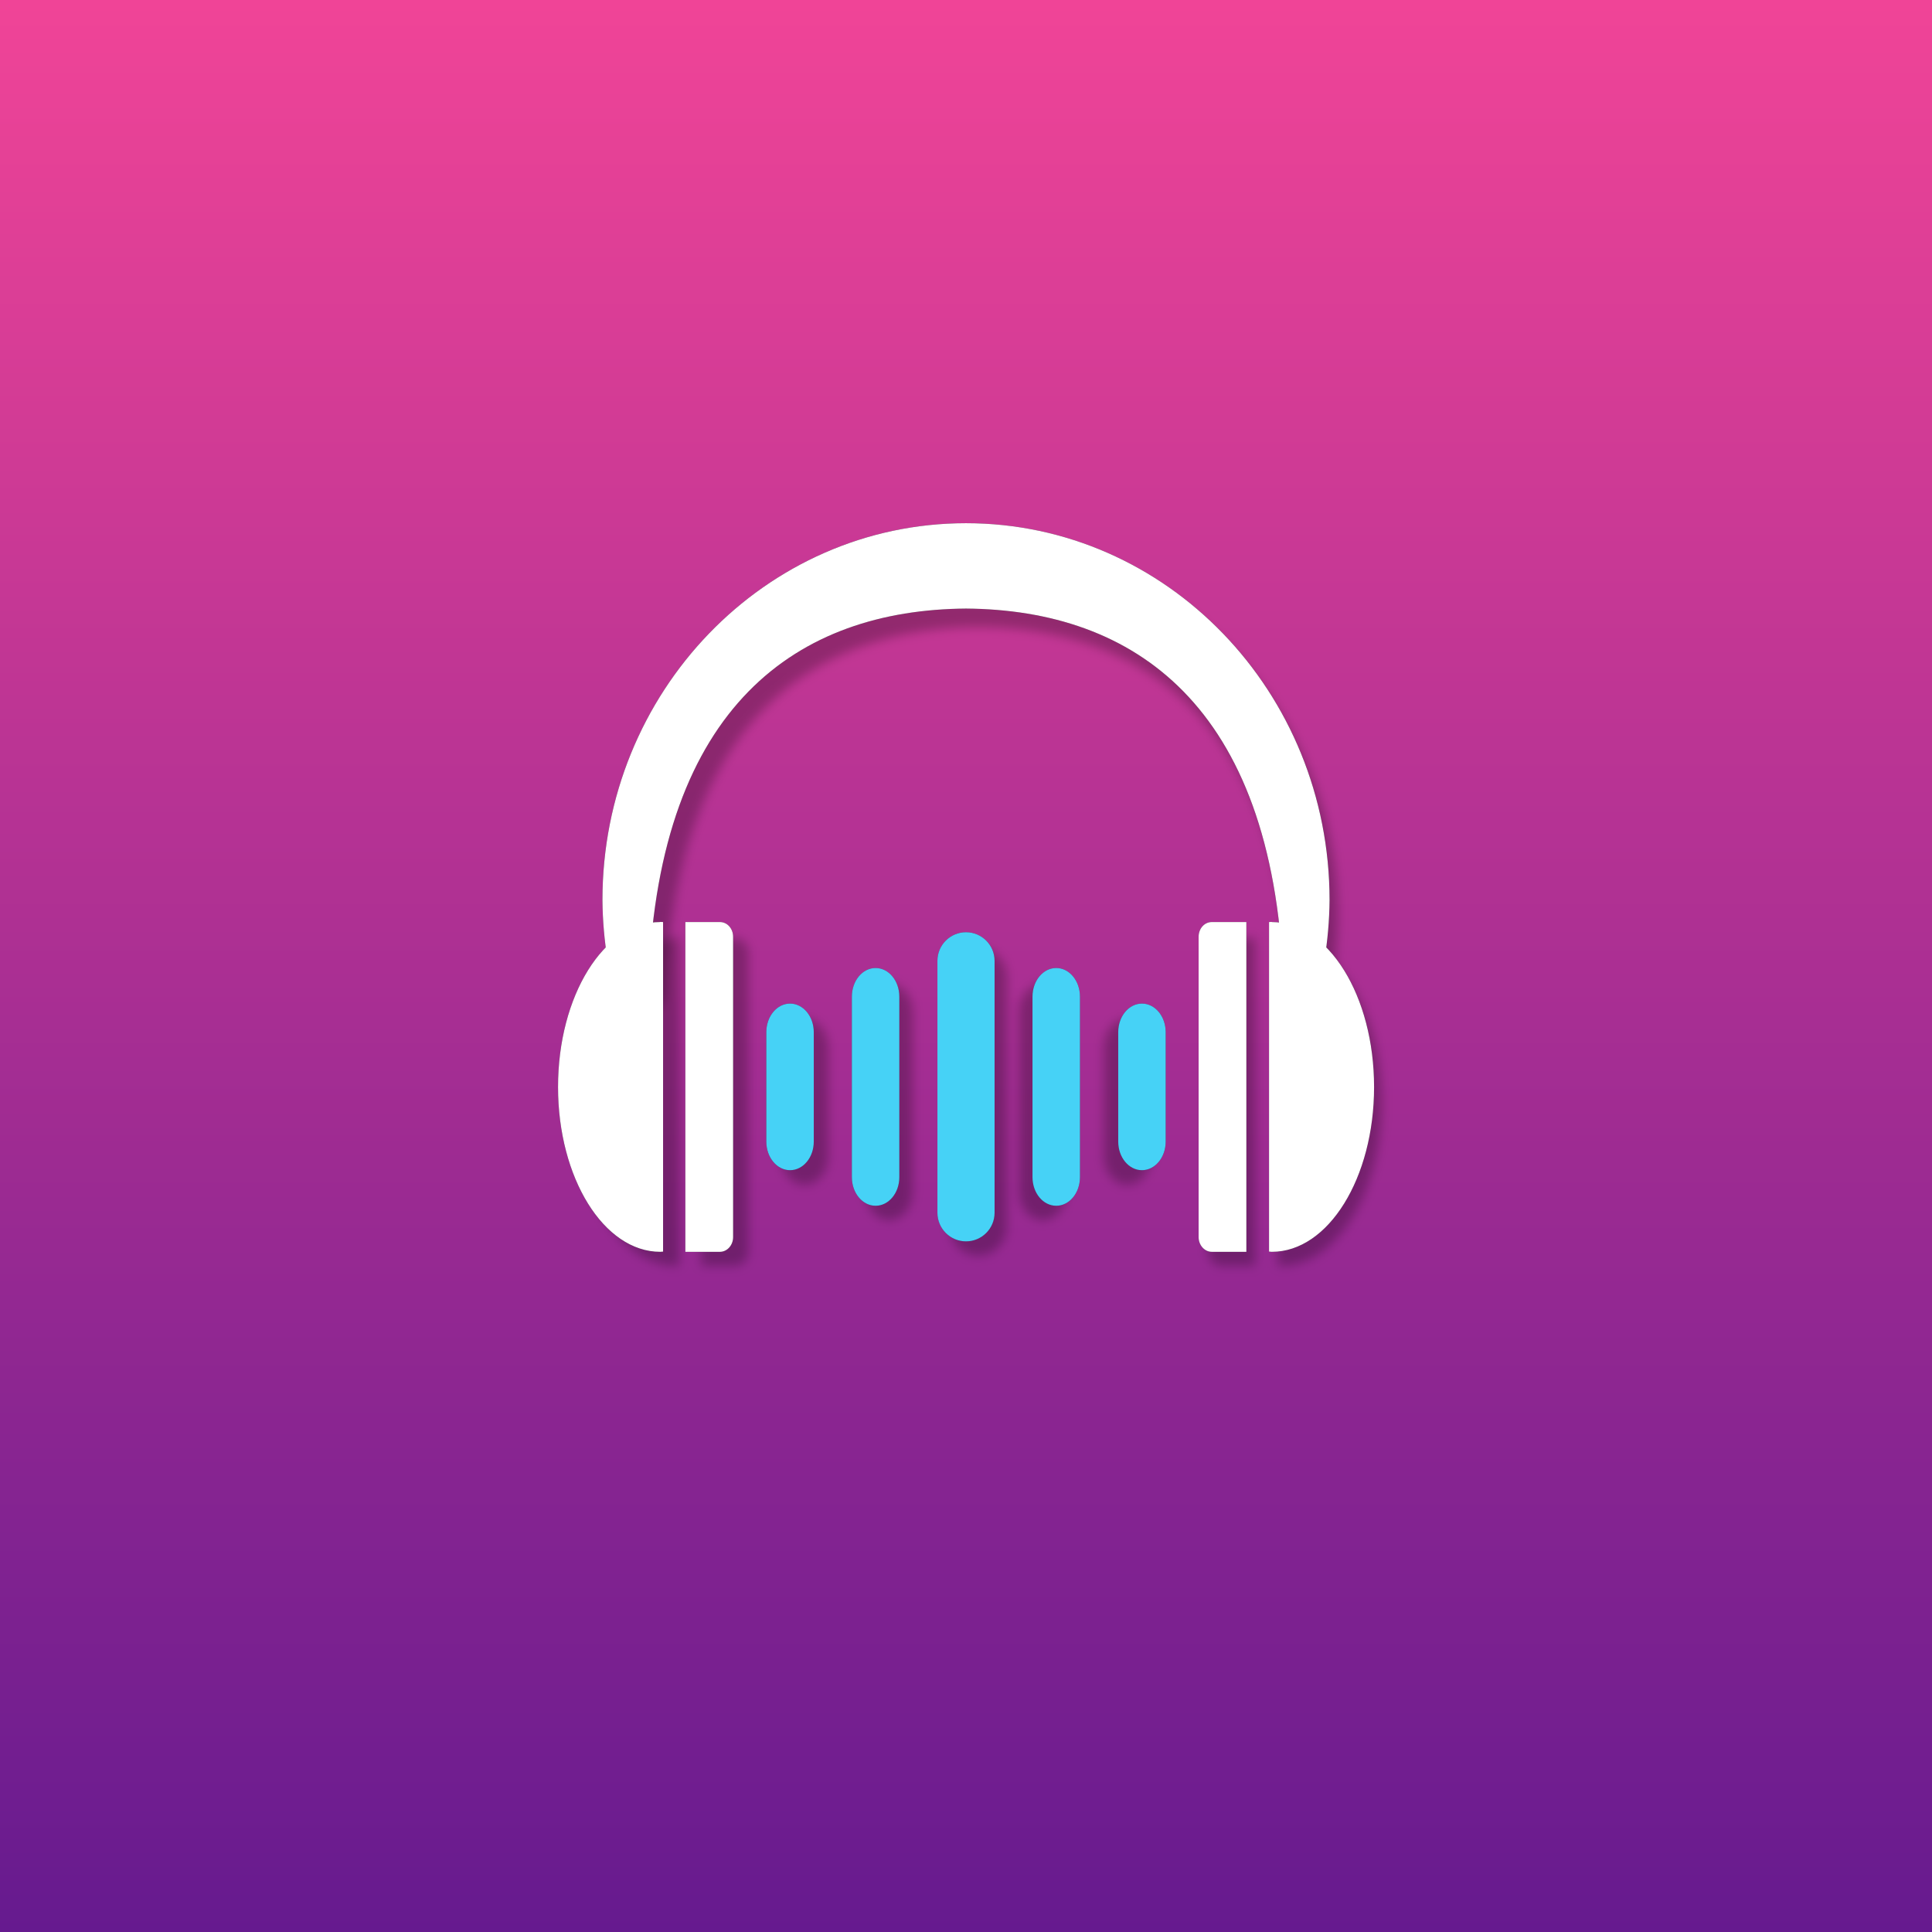
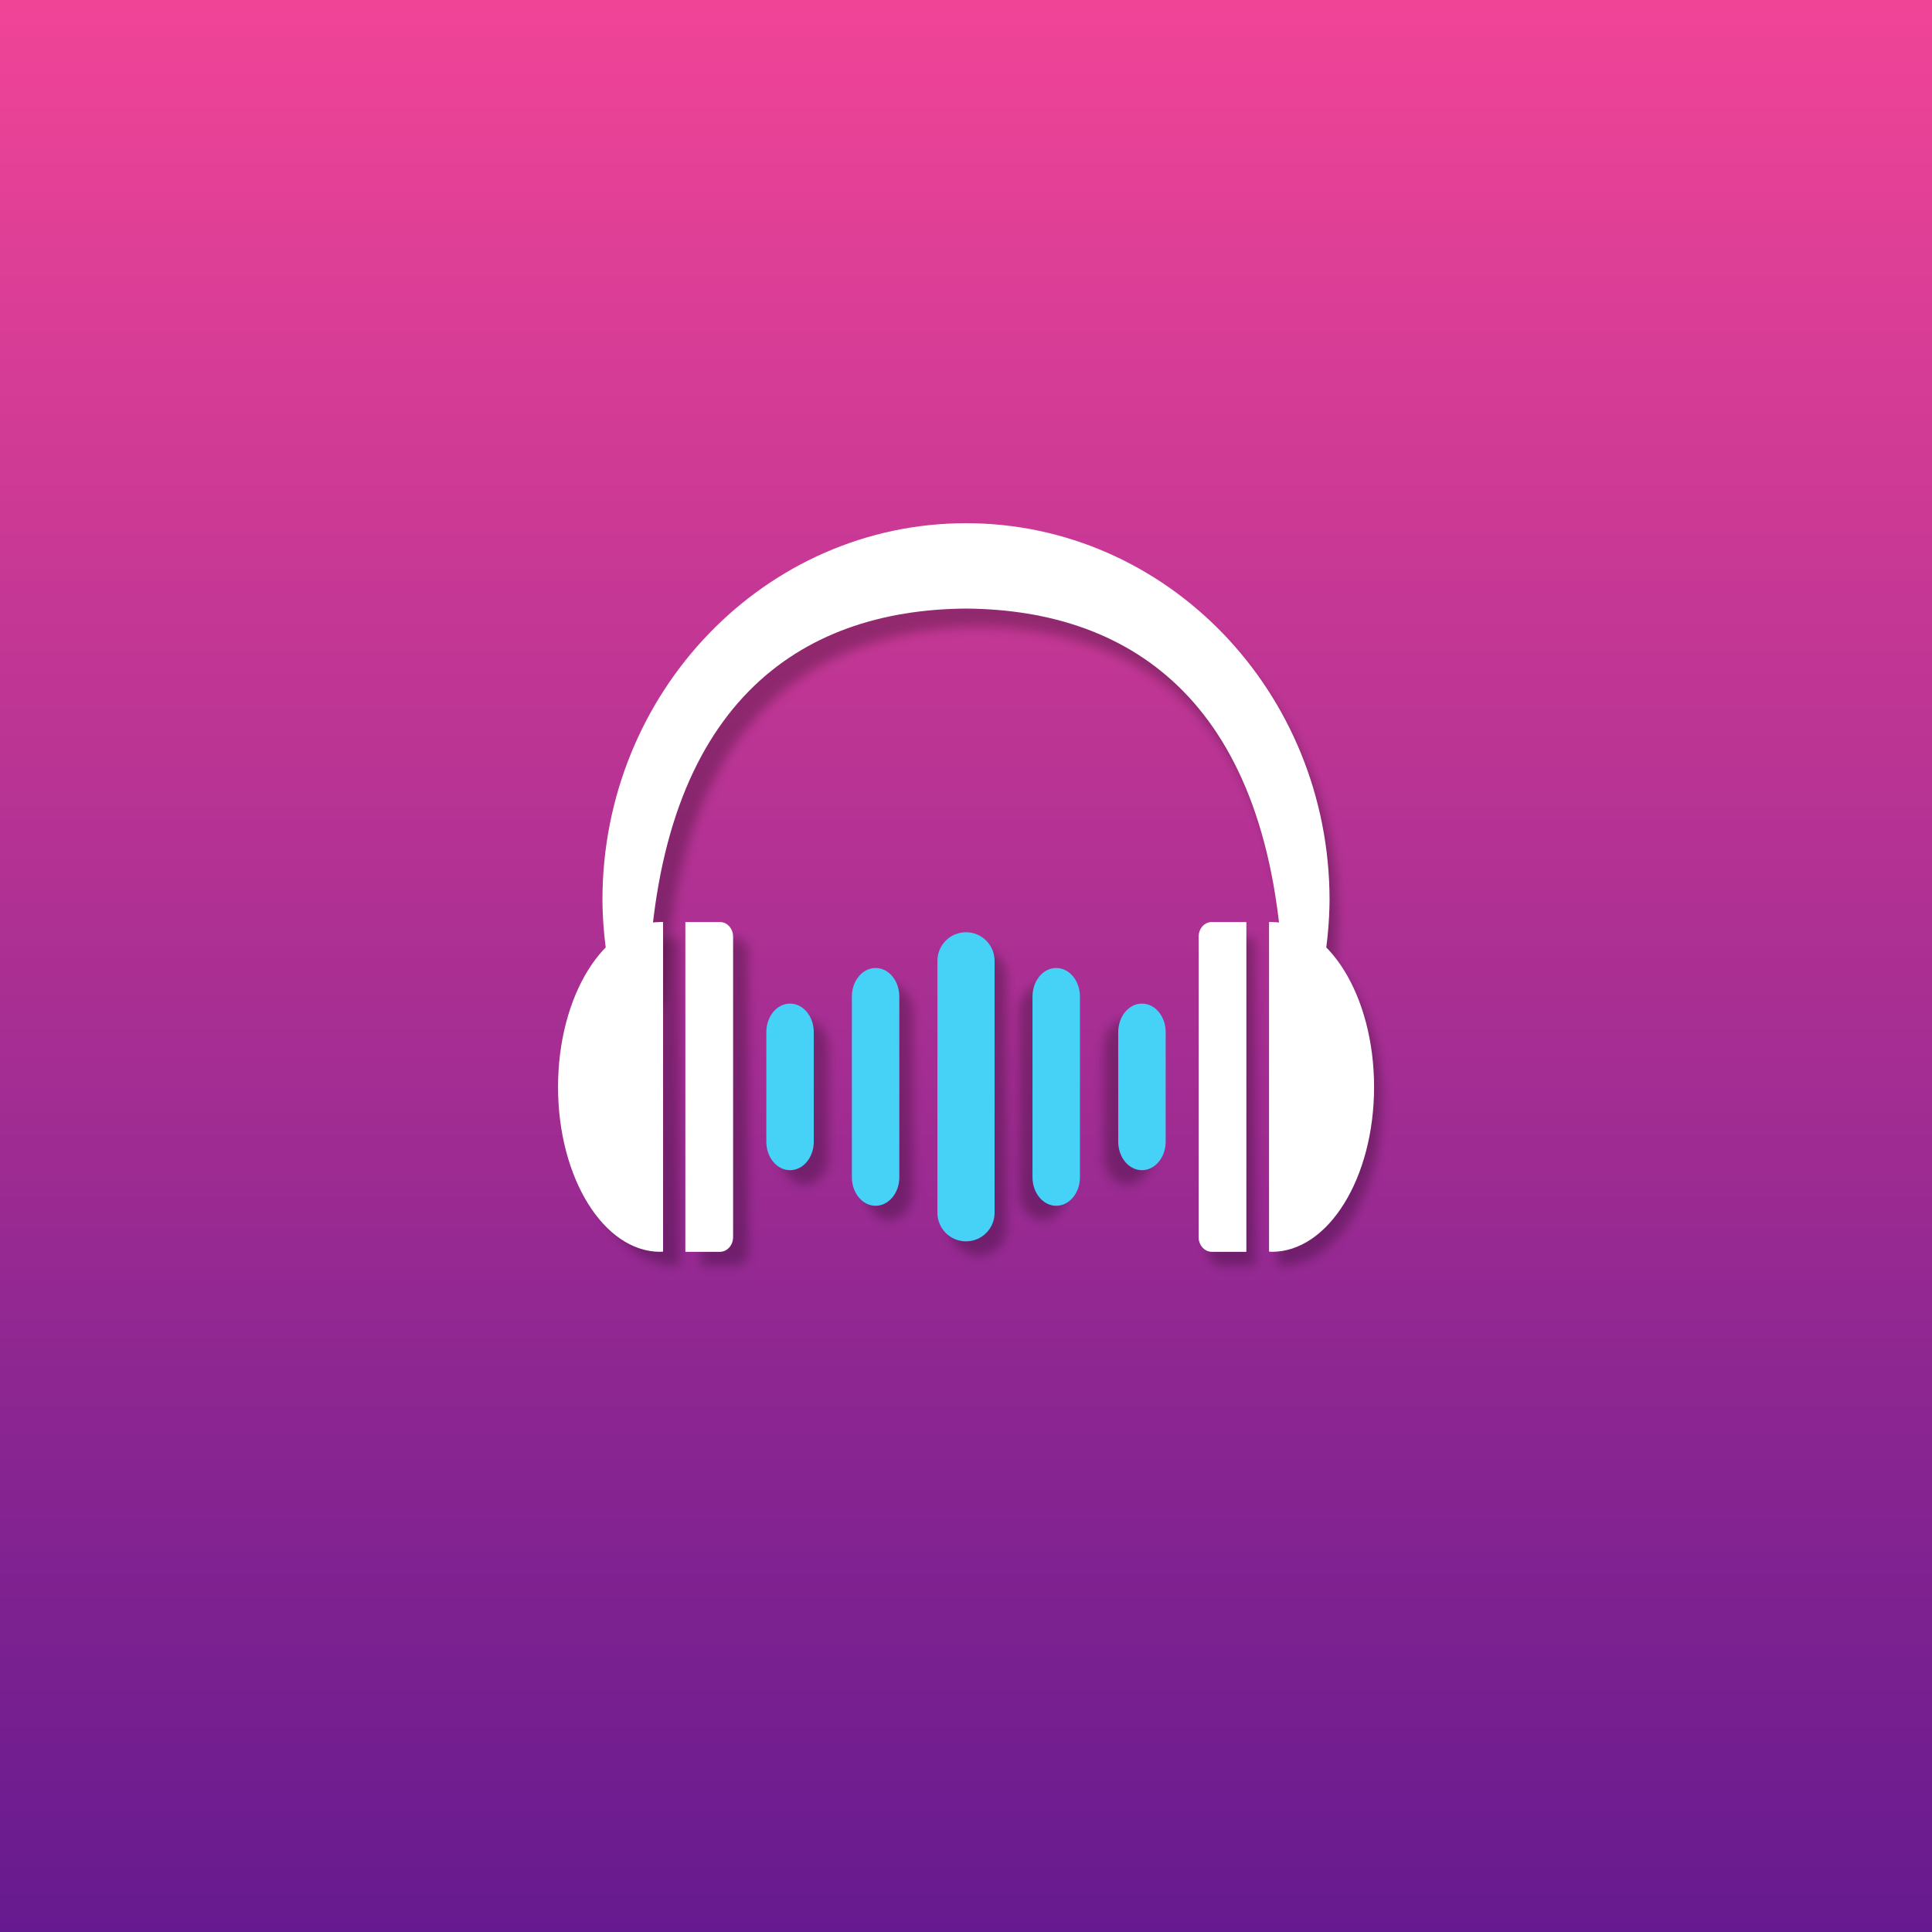
<svg xmlns="http://www.w3.org/2000/svg" xmlns:xlink="http://www.w3.org/1999/xlink" width="24" height="24" viewBox="0 0 6.35 6.35" version="1.1" id="svg1" xml:space="preserve">
  <defs id="defs1">
    <linearGradient id="linearGradient1">
      <stop style="stop-color:#f04497;stop-opacity:1;" offset="0" id="stop1" />
      <stop style="stop-color:#651a8f;stop-opacity:1;" offset="1" id="stop2" />
    </linearGradient>
    <linearGradient xlink:href="#linearGradient1" id="linearGradient2" x1="2.637" y1="1.353" x2="2.637" y2="4.878" gradientUnits="userSpaceOnUse" gradientTransform="matrix(1.812729,0,0,1.812729,-1.591819,-2.447152)" />
    <filter style="color-interpolation-filters:sRGB;" id="filter27" x="-0.016" y="-0.018" width="1.032" height="1.036">
      <feGaussianBlur stdDeviation="0.03 0.03" result="blur" id="feGaussianBlur27" />
    </filter>
  </defs>
  <g id="layer1">
    <rect style="display:inline;fill:url(#linearGradient2);stroke-width:0.48" id="rect1" width="6.35" height="6.35" x="4.7683717e-08" y="4.7683717e-08" />
    <g id="g13" transform="matrix(0.5834584,0,0,0.5866463,1.363473,1.270358)" style="display:inline;fill:#000000;fill-opacity:0.255;filter:url(#filter27)">
      <g id="g3" style="fill:#000000;fill-opacity:0.255">
        <path id="path8-6" style="fill:#000000;fill-opacity:0.255;stroke-width:0.265" d="M 1.931,2.773 C 1.648,2.773 1.418,3.12 1.418,3.549 c 1.376e-4,0.428 0.23,0.775 0.514,0.775 0.005,-3.403e-4 0.009,-7.703e-4 0.014,-0.001 V 2.773 c -0.005,-3.051e-4 -0.009,-5.208e-4 -0.014,-6.469e-4 z m 0.127,0 v 1.551 h 0.174 c 0.036,0 0.066,-0.031 0.066,-0.069 V 2.842 c 0,-0.038 -0.029,-0.069 -0.066,-0.069 z m 2.947,0 C 5.29,2.773 5.52,3.12 5.52,3.549 5.52,3.977 5.29,4.324 5.006,4.324 c -0.005,-3.403e-4 -0.009,-7.703e-4 -0.014,-0.001 V 2.773 c 0.005,-3.051e-4 0.009,-5.208e-4 0.014,-6.469e-4 z m -0.127,0 V 4.324 H 4.704 c -0.036,0 -0.066,-0.031 -0.066,-0.069 V 2.842 c 0,-0.038 0.029,-0.069 0.066,-0.069 z" transform="matrix(1.106917,0,0,1.18304,-0.6645659,-0.1892804)" />
        <path id="path12" style="fill:#000000;fill-opacity:0.255;stroke-width:0.312" d="M 3.175,0.872 C 2.068,0.872 1.17,1.811 1.17,2.969 1.172,3.196 1.209,3.422 1.28,3.637 1.273,3.573 1.427,3.47 1.425,3.406 1.486,1.884 2.249,1.354 3.175,1.347 Z m 0,0 C 4.282,0.872 5.18,1.811 5.18,2.969 5.178,3.196 5.141,3.422 5.07,3.637 5.077,3.573 4.923,3.47 4.925,3.406 4.864,1.884 4.101,1.354 3.175,1.347 Z" transform="matrix(1.008925,0,0,1,-0.02833699,0)" />
      </g>
      <g id="g2" style="fill:#000000;fill-opacity:0.255">
        <rect style="fill:#000000;fill-opacity:0.255;stroke-width:0.362" id="rect13" width="0.318" height="1.72" x="3.016" y="3.148" ry="0.159" />
        <g id="g1" style="fill:#000000;fill-opacity:0.255">
          <path style="fill:#000000;fill-opacity:0.255;stroke-width:0.242" id="rect13-5" width="0.265" height="0.926" x="2.064" y="3.545" ry="0.159" d="m 2.196,3.545 c 0.073,0 0.132,0.071 0.132,0.159 v 0.609 c 0,0.088 -0.059,0.159 -0.132,0.159 -0.073,0 -0.132,-0.071 -0.132,-0.159 V 3.704 c 0,-0.088 0.059,-0.159 0.132,-0.159 z m 1.818,0 c -0.073,0 -0.132,0.071 -0.132,0.159 v 0.609 c 0,0.088 0.059,0.159 0.132,0.159 0.073,0 0.132,-0.071 0.132,-0.159 V 3.704 c 0,-0.088 -0.059,-0.159 -0.132,-0.159 z" />
          <path style="fill:#000000;fill-opacity:0.255;stroke-width:0.289" id="rect13-5-2" width="0.265" height="1.323" x="2.54" y="3.347" ry="0.159" d="m 2.672,3.347 c 0.073,0 0.132,0.071 0.132,0.159 v 1.005 c 0,0.088 -0.059,0.159 -0.132,0.159 C 2.599,4.67 2.54,4.599 2.54,4.511 V 3.506 c 0,-0.088 0.059,-0.159 0.132,-0.159 z m 0.865,0 c -0.073,0 -0.132,0.071 -0.132,0.159 v 1.005 c 0,0.088 0.059,0.159 0.132,0.159 0.073,0 0.132,-0.071 0.132,-0.159 V 3.506 c 0,-0.088 -0.059,-0.159 -0.132,-0.159 z" />
        </g>
      </g>
    </g>
-     <g id="g13-2" transform="matrix(0.590698,0,0,0.590698,1.299534,1.204527)" style="display:inline">
-       <g id="g3-0" style="fill:#343230;fill-opacity:1">
-         <path id="path8-6-2" style="fill:#343230;fill-opacity:1;stroke-width:0.265" d="M 1.931,2.773 C 1.648,2.773 1.418,3.12 1.418,3.549 c 1.376e-4,0.428 0.23,0.775 0.514,0.775 0.005,-3.403e-4 0.009,-7.703e-4 0.014,-0.001 V 2.773 c -0.005,-3.051e-4 -0.009,-5.208e-4 -0.014,-6.469e-4 z m 0.127,0 v 1.551 h 0.174 c 0.036,0 0.066,-0.031 0.066,-0.069 V 2.842 c 0,-0.038 -0.029,-0.069 -0.066,-0.069 z m 2.947,0 C 5.29,2.773 5.52,3.12 5.52,3.549 5.52,3.977 5.29,4.324 5.006,4.324 c -0.005,-3.403e-4 -0.009,-7.703e-4 -0.014,-0.001 V 2.773 c 0.005,-3.051e-4 0.009,-5.208e-4 0.014,-6.469e-4 z m -0.127,0 V 4.324 H 4.704 c -0.036,0 -0.066,-0.031 -0.066,-0.069 V 2.842 c 0,-0.038 0.029,-0.069 0.066,-0.069 z" transform="matrix(1.106917,0,0,1.18304,-0.6645659,-0.1892804)" />
-         <path id="path12-3" style="fill:#343230;fill-opacity:1;stroke-width:0.312" d="M 3.175,0.872 C 2.068,0.872 1.17,1.811 1.17,2.969 1.172,3.196 1.209,3.422 1.28,3.637 1.273,3.573 1.427,3.47 1.425,3.406 1.486,1.884 2.249,1.354 3.175,1.347 Z m 0,0 C 4.282,0.872 5.18,1.811 5.18,2.969 5.178,3.196 5.141,3.422 5.07,3.637 5.077,3.573 4.923,3.47 4.925,3.406 4.864,1.884 4.101,1.354 3.175,1.347 Z" transform="matrix(1.008925,0,0,1,-0.02833699,0)" />
+     <g id="g13-2" transform="matrix(0.590698,0,0,0.590698,1.299534,1.204527)" style="display:none;fill:#ffffff;fill-opacity:1">
+       <g id="g3-0" style="fill:#ffffff;fill-opacity:1">
+         <path id="path8-6-2" style="fill:#ffffff;fill-opacity:1;stroke-width:0.265" d="M 1.931,2.773 C 1.648,2.773 1.418,3.12 1.418,3.549 c 1.376e-4,0.428 0.23,0.775 0.514,0.775 0.005,-3.403e-4 0.009,-7.703e-4 0.014,-0.001 V 2.773 c -0.005,-3.051e-4 -0.009,-5.208e-4 -0.014,-6.469e-4 z m 0.127,0 v 1.551 h 0.174 c 0.036,0 0.066,-0.031 0.066,-0.069 V 2.842 c 0,-0.038 -0.029,-0.069 -0.066,-0.069 z m 2.947,0 C 5.29,2.773 5.52,3.12 5.52,3.549 5.52,3.977 5.29,4.324 5.006,4.324 c -0.005,-3.403e-4 -0.009,-7.703e-4 -0.014,-0.001 V 2.773 c 0.005,-3.051e-4 0.009,-5.208e-4 0.014,-6.469e-4 z m -0.127,0 V 4.324 H 4.704 c -0.036,0 -0.066,-0.031 -0.066,-0.069 V 2.842 c 0,-0.038 0.029,-0.069 0.066,-0.069 z" transform="matrix(1.106917,0,0,1.18304,-0.6645659,-0.1892804)" />
+         <path id="path12-3" style="fill:#ffffff;fill-opacity:1;stroke-width:0.312" d="M 3.175,0.872 C 2.068,0.872 1.17,1.811 1.17,2.969 1.172,3.196 1.209,3.422 1.28,3.637 1.273,3.573 1.427,3.47 1.425,3.406 1.486,1.884 2.249,1.354 3.175,1.347 Z m 0,0 C 4.282,0.872 5.18,1.811 5.18,2.969 5.178,3.196 5.141,3.422 5.07,3.637 5.077,3.573 4.923,3.47 4.925,3.406 4.864,1.884 4.101,1.354 3.175,1.347 Z" transform="matrix(1.008925,0,0,1,-0.02833699,0)" />
      </g>
-       <g id="g4" style="fill:#343230;fill-opacity:0.705">
-         <rect style="fill:#343230;fill-opacity:0.705;stroke-width:0.362" id="rect13-7" width="0.318" height="1.72" x="3.016" y="3.148" ry="0.159" />
-         <g id="g2-5" style="fill:#343230;fill-opacity:0.705">
-           <path style="fill:#343230;fill-opacity:0.705;stroke-width:0.242" id="rect13-5-9" width="0.265" height="0.926" x="2.064" y="3.545" ry="0.159" d="m 2.196,3.545 c 0.073,0 0.132,0.071 0.132,0.159 v 0.609 c 0,0.088 -0.059,0.159 -0.132,0.159 -0.073,0 -0.132,-0.071 -0.132,-0.159 V 3.704 c 0,-0.088 0.059,-0.159 0.132,-0.159 z m 1.958,0 c -0.073,0 -0.132,0.071 -0.132,0.159 v 0.609 c 0,0.088 0.059,0.159 0.132,0.159 0.073,0 0.132,-0.071 0.132,-0.159 V 3.704 c 0,-0.088 -0.059,-0.159 -0.132,-0.159 z" />
-           <path style="fill:#343230;fill-opacity:0.705;stroke-width:0.289" id="rect13-5-2-2" width="0.265" height="1.323" x="2.54" y="3.347" ry="0.159" d="m 2.672,3.347 c 0.073,0 0.132,0.071 0.132,0.159 v 1.005 c 0,0.088 -0.059,0.159 -0.132,0.159 C 2.599,4.67 2.54,4.599 2.54,4.511 V 3.506 c 0,-0.088 0.059,-0.159 0.132,-0.159 z m 1.005,0 c -0.073,0 -0.132,0.071 -0.132,0.159 v 1.005 c 0,0.088 0.059,0.159 0.132,0.159 0.073,0 0.132,-0.071 0.132,-0.159 V 3.506 c 0,-0.088 -0.059,-0.159 -0.132,-0.159 z" />
+       <g id="g4" style="fill:#ffffff;fill-opacity:1">
+         <rect style="fill:#ffffff;fill-opacity:1;stroke-width:0.362" id="rect13-7" width="0.318" height="1.72" x="3.016" y="3.148" ry="0.159" />
+         <g id="g2-5" style="fill:#ffffff;fill-opacity:1">
+           <path style="fill:#ffffff;fill-opacity:1;stroke-width:0.242" id="rect13-5-9" width="0.265" height="0.926" x="2.064" y="3.545" ry="0.159" d="m 2.196,3.545 c 0.073,0 0.132,0.071 0.132,0.159 v 0.609 c 0,0.088 -0.059,0.159 -0.132,0.159 -0.073,0 -0.132,-0.071 -0.132,-0.159 V 3.704 c 0,-0.088 0.059,-0.159 0.132,-0.159 z m 1.958,0 c -0.073,0 -0.132,0.071 -0.132,0.159 v 0.609 c 0,0.088 0.059,0.159 0.132,0.159 0.073,0 0.132,-0.071 0.132,-0.159 V 3.704 c 0,-0.088 -0.059,-0.159 -0.132,-0.159 z" />
+           <path style="fill:#ffffff;fill-opacity:1;stroke-width:0.289" id="rect13-5-2-2" width="0.265" height="1.323" x="2.54" y="3.347" ry="0.159" d="m 2.672,3.347 c 0.073,0 0.132,0.071 0.132,0.159 v 1.005 c 0,0.088 -0.059,0.159 -0.132,0.159 C 2.599,4.67 2.54,4.599 2.54,4.511 V 3.506 c 0,-0.088 0.059,-0.159 0.132,-0.159 z m 1.005,0 c -0.073,0 -0.132,0.071 -0.132,0.159 v 1.005 c 0,0.088 0.059,0.159 0.132,0.159 0.073,0 0.132,-0.071 0.132,-0.159 V 3.506 c 0,-0.088 -0.059,-0.159 -0.132,-0.159 z" />
        </g>
      </g>
    </g>
    <g id="g13-2-2" transform="matrix(0.590698,0,0,0.590698,1.299534,1.204527)" style="display:inline">
      <g id="g3-0-9" style="fill:#ffffff;fill-opacity:1">
        <path id="path8-6-2-1" style="fill:#ffffff;fill-opacity:1;stroke-width:0.265" d="M 1.931,2.773 C 1.648,2.773 1.418,3.12 1.418,3.549 c 1.376e-4,0.428 0.23,0.775 0.514,0.775 0.005,-3.403e-4 0.009,-7.703e-4 0.014,-0.001 V 2.773 c -0.005,-3.051e-4 -0.009,-5.208e-4 -0.014,-6.469e-4 z m 0.127,0 v 1.551 h 0.174 c 0.036,0 0.066,-0.031 0.066,-0.069 V 2.842 c 0,-0.038 -0.029,-0.069 -0.066,-0.069 z m 2.947,0 C 5.29,2.773 5.52,3.12 5.52,3.549 5.52,3.977 5.29,4.324 5.006,4.324 c -0.005,-3.403e-4 -0.009,-7.703e-4 -0.014,-0.001 V 2.773 c 0.005,-3.051e-4 0.009,-5.208e-4 0.014,-6.469e-4 z m -0.127,0 V 4.324 H 4.704 c -0.036,0 -0.066,-0.031 -0.066,-0.069 V 2.842 c 0,-0.038 0.029,-0.069 0.066,-0.069 z" transform="matrix(1.106917,0,0,1.18304,-0.6645659,-0.1892804)" />
        <path id="path12-3-2" style="fill:#ffffff;fill-opacity:1;stroke-width:0.312" d="M 3.175,0.872 C 2.068,0.872 1.17,1.811 1.17,2.969 1.172,3.196 1.209,3.422 1.28,3.637 1.273,3.573 1.427,3.47 1.425,3.406 1.486,1.884 2.249,1.354 3.175,1.347 Z m 0,0 C 4.282,0.872 5.18,1.811 5.18,2.969 5.178,3.196 5.141,3.422 5.07,3.637 5.077,3.573 4.923,3.47 4.925,3.406 4.864,1.884 4.101,1.354 3.175,1.347 Z" transform="matrix(1.008925,0,0,1,-0.02833699,0)" />
      </g>
      <g id="g4-7">
        <rect style="fill:#46d2f6;fill-opacity:1;stroke-width:0.362" id="rect13-7-0" width="0.318" height="1.72" x="3.016" y="3.148" ry="0.159" />
        <g id="g2-5-9">
          <path style="fill:#46d2f6;fill-opacity:1;stroke-width:0.242" id="rect13-5-9-3" width="0.265" height="0.926" x="2.064" y="3.545" ry="0.159" d="m 2.196,3.545 c 0.073,0 0.132,0.071 0.132,0.159 v 0.609 c 0,0.088 -0.059,0.159 -0.132,0.159 -0.073,0 -0.132,-0.071 -0.132,-0.159 V 3.704 c 0,-0.088 0.059,-0.159 0.132,-0.159 z m 1.958,0 c -0.073,0 -0.132,0.071 -0.132,0.159 v 0.609 c 0,0.088 0.059,0.159 0.132,0.159 0.073,0 0.132,-0.071 0.132,-0.159 V 3.704 c 0,-0.088 -0.059,-0.159 -0.132,-0.159 z" />
          <path style="fill:#46d2f6;fill-opacity:1;stroke-width:0.289" id="rect13-5-2-2-6" width="0.265" height="1.323" x="2.54" y="3.347" ry="0.159" d="m 2.672,3.347 c 0.073,0 0.132,0.071 0.132,0.159 v 1.005 c 0,0.088 -0.059,0.159 -0.132,0.159 C 2.599,4.67 2.54,4.599 2.54,4.511 V 3.506 c 0,-0.088 0.059,-0.159 0.132,-0.159 z m 1.005,0 c -0.073,0 -0.132,0.071 -0.132,0.159 v 1.005 c 0,0.088 0.059,0.159 0.132,0.159 0.073,0 0.132,-0.071 0.132,-0.159 V 3.506 c 0,-0.088 -0.059,-0.159 -0.132,-0.159 z" />
        </g>
      </g>
    </g>
  </g>
</svg>
